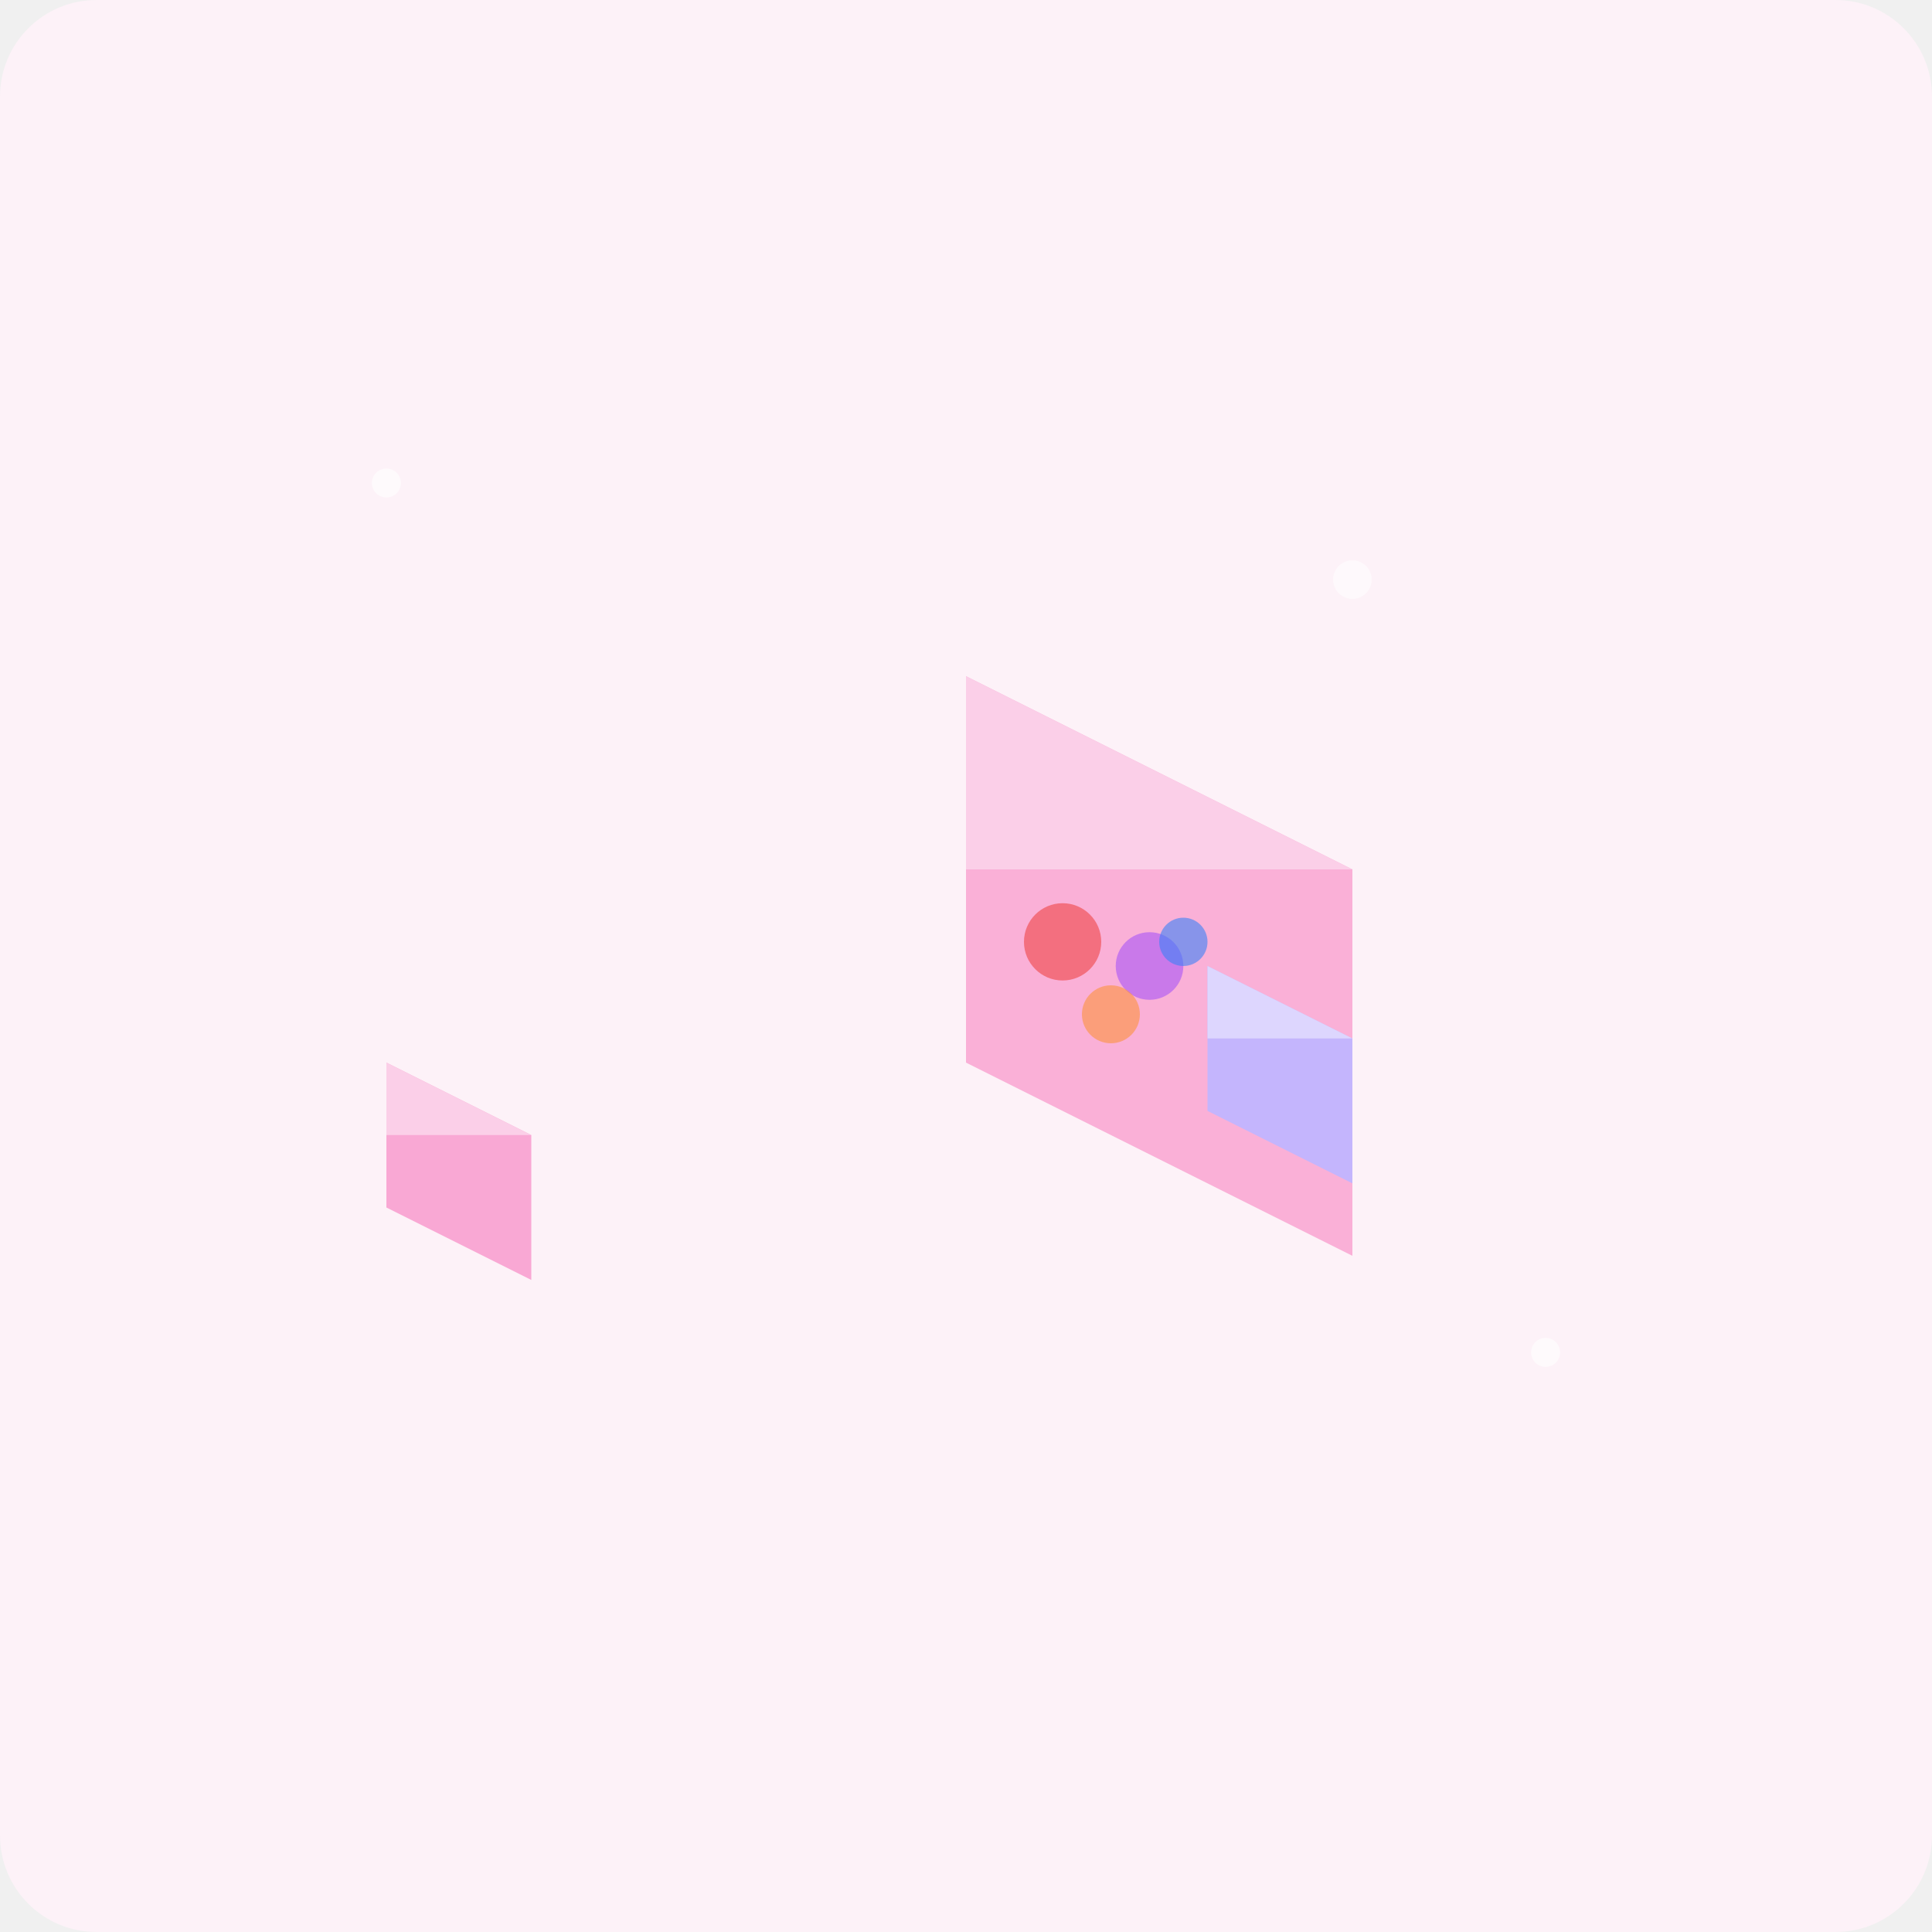
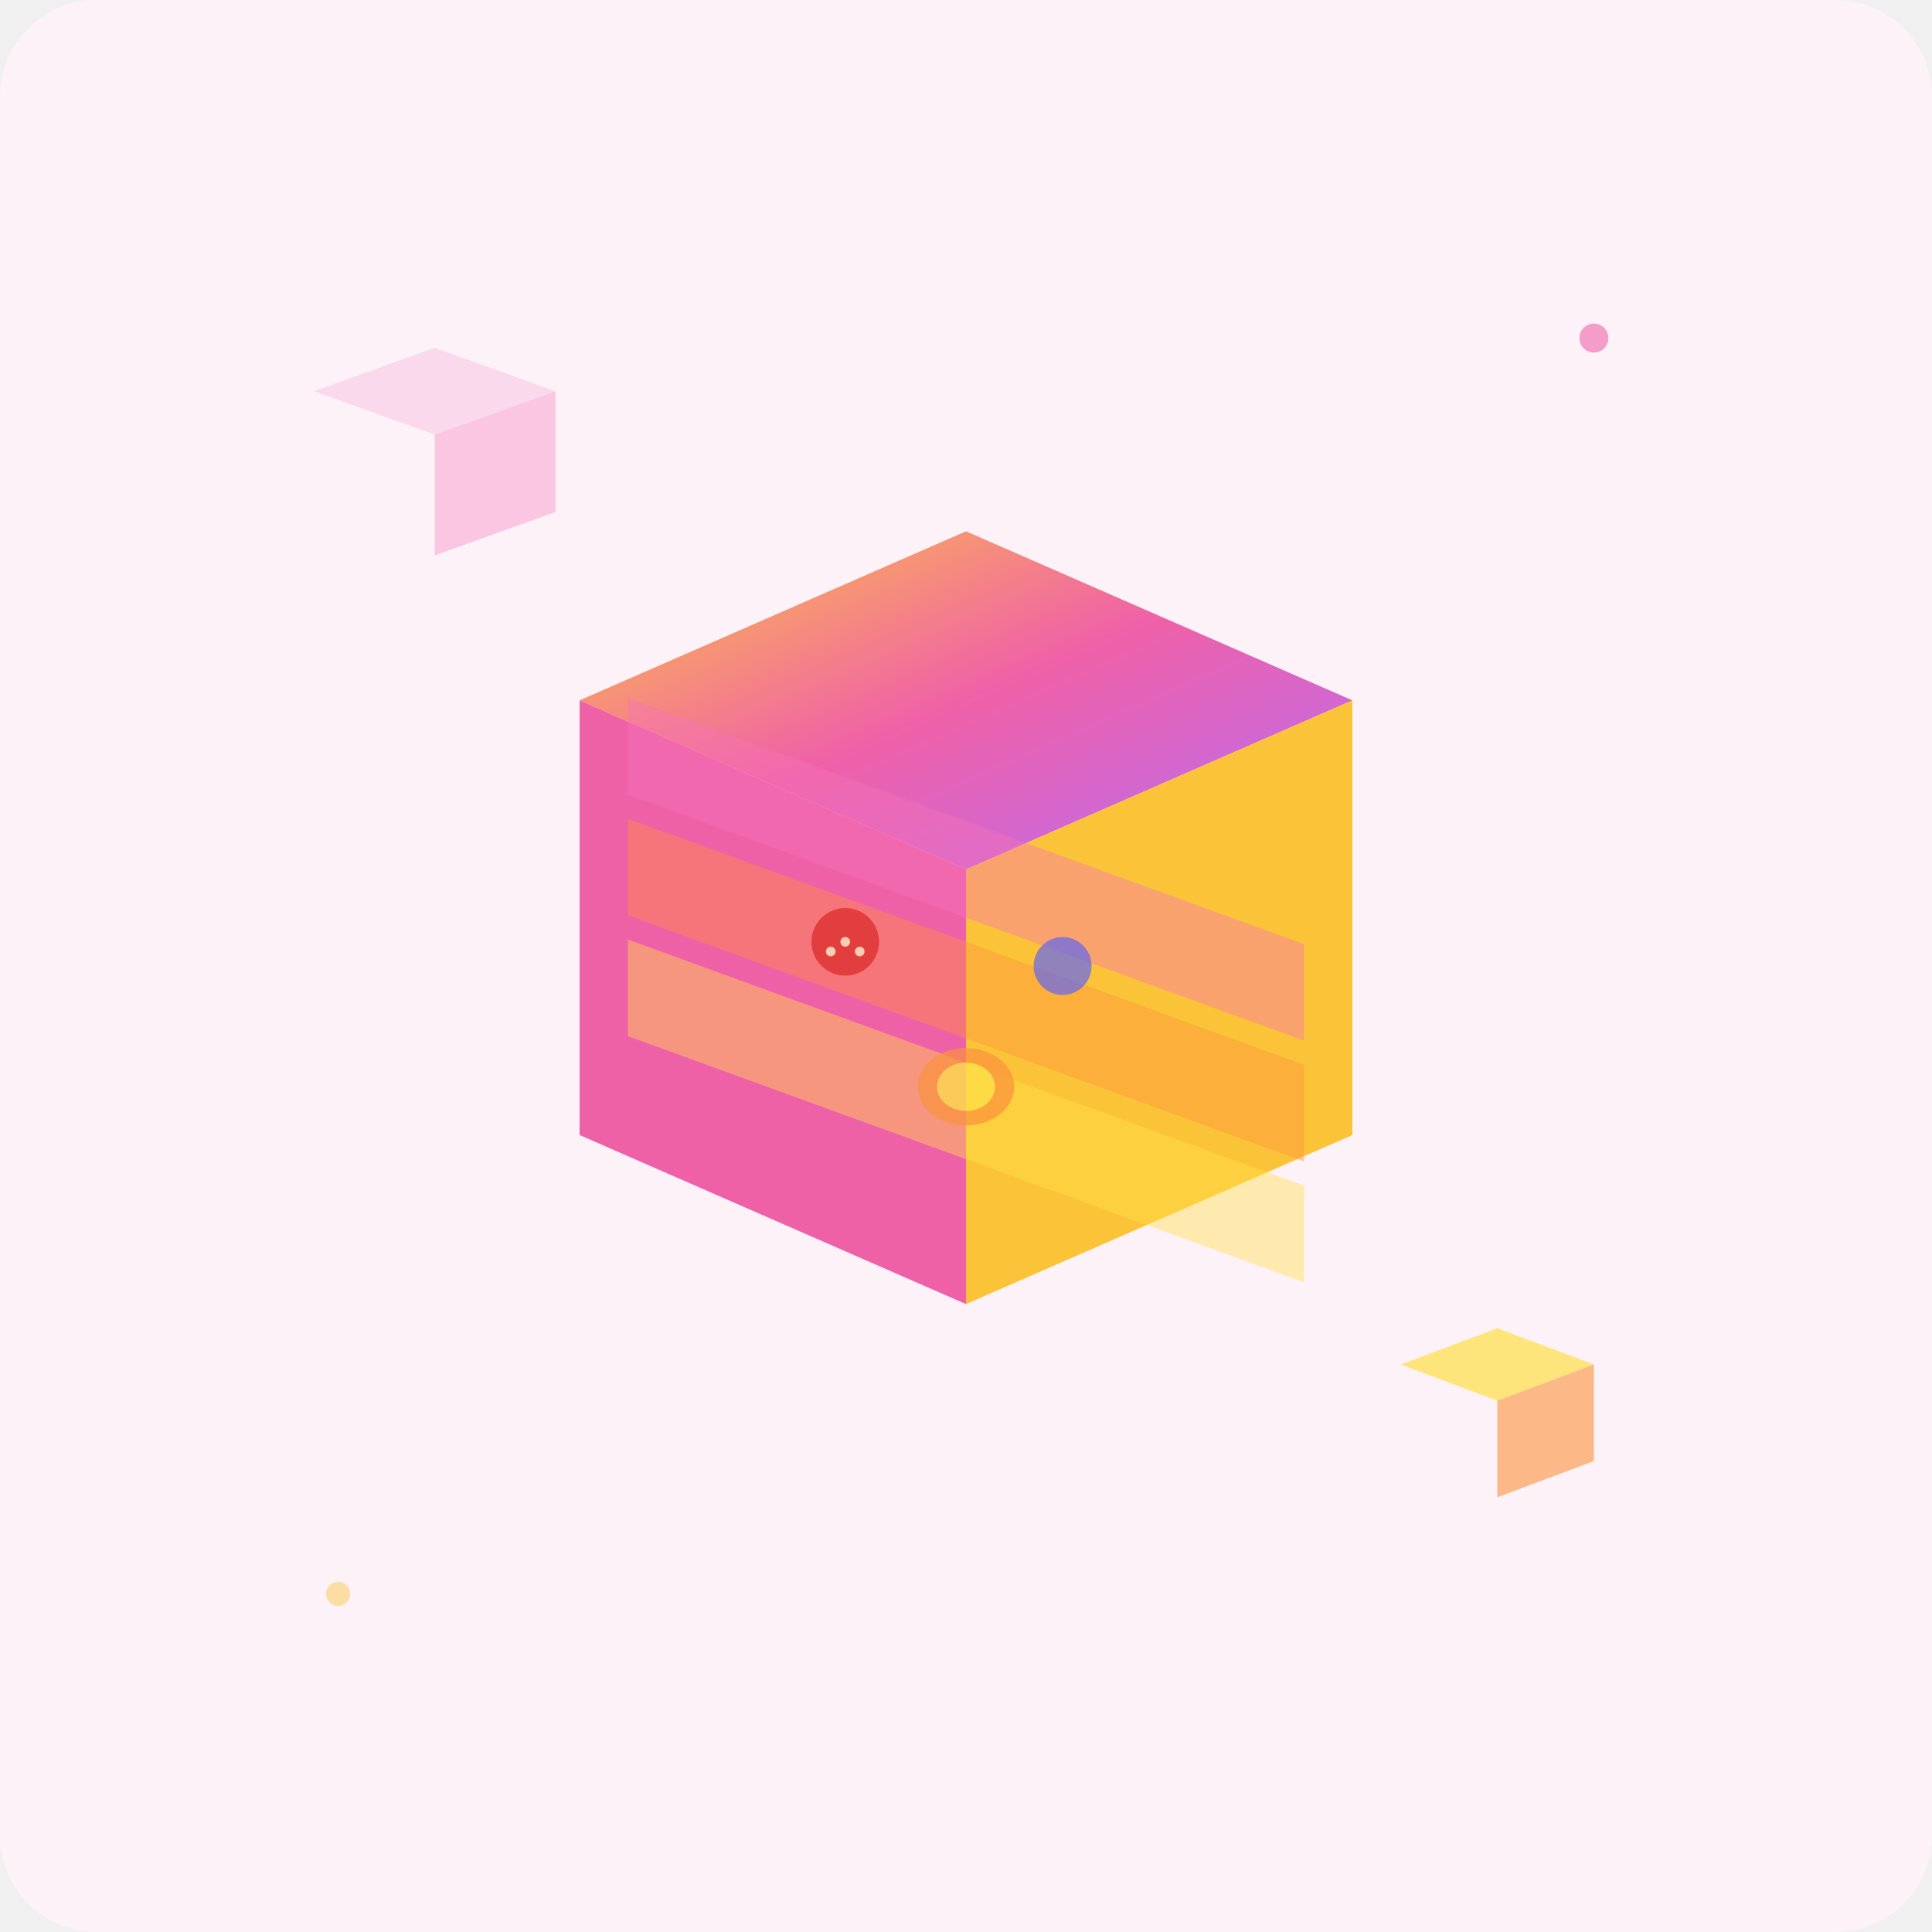
- <svg xmlns="http://www.w3.org/2000/svg" width="400" height="400" viewBox="0 0 400 400" fill="none">
-   <rect width="400" height="400" fill="#FDF2F8" rx="20" />
-   <g transform="translate(100, 80)">
-     <path d="M100 60 L180 100 L180 180 L100 140 Z" fill="#F9A8D4" opacity="0.9" />
-     <path d="M100 60 L180 100 L100 100 Z" fill="#FBCFE8" />
-     <path d="M100 100 L100 180 L100 140 Z" fill="#EC4899" opacity="0.7" />
-     <circle cx="120" cy="115" r="8" fill="#EF4444" opacity="0.6" />
-     <circle cx="138" cy="120" r="7" fill="#A855F7" opacity="0.6" />
-     <circle cx="130" cy="130" r="6" fill="#FB923C" opacity="0.6" />
-     <circle cx="145" cy="115" r="5" fill="#3B82F6" opacity="0.6" />
+ <svg xmlns="http://www.w3.org/2000/svg" viewBox="0 0 400 400" width="400" height="400">
+   <rect width="400" height="400" fill="#fdf2f8" rx="20" />
+   <g transform="translate(200, 180)">
+     <defs>
+       <linearGradient id="fruitGradient" x1="0%" y1="0%" x2="100%" y2="100%">
+         <stop offset="0%" style="stop-color:#fbbf24;stop-opacity:0.9" />
+         <stop offset="50%" style="stop-color:#ec4899;stop-opacity:0.9" />
+         <stop offset="100%" style="stop-color:#a855f7;stop-opacity:0.9" />
+       </linearGradient>
+     </defs>
+     <path d="M 0,-70 L 80,-35 L 0,0 L -80,-35 Z" fill="url(#fruitGradient)" opacity="0.95" />
+     <path d="M 80,-35 L 80,55 L 0,90 L 0,0 Z" fill="#fbbf24" opacity="0.9" />
+     <path d="M 0,0 L 0,90 L -80,55 L -80,-35 Z" fill="#ec4899" opacity="0.85" />
+     <g opacity="0.6">
+       <rect x="-70" y="-10" width="140" height="20" fill="#f472b6" opacity="0.7" transform="skewY(20)" />
+       <rect x="-70" y="15" width="140" height="20" fill="#fb923c" opacity="0.7" transform="skewY(20)" />
+       <rect x="-70" y="40" width="140" height="20" fill="#fde047" opacity="0.7" transform="skewY(20)" />
+     </g>
+     <g opacity="0.7">
+       <circle cx="-25" cy="15" r="7" fill="#dc2626" />
+       <circle cx="-25" cy="15" r="1" fill="#fef3c7" />
+       <circle cx="-28" cy="17" r="1" fill="#fef3c7" />
+       <circle cx="-22" cy="17" r="1" fill="#fef3c7" />
+       <circle cx="20" cy="20" r="6" fill="#6366f1" />
+       <ellipse cx="0" cy="45" rx="10" ry="8" fill="#fb923c" />
+       <ellipse cx="0" cy="45" rx="6" ry="5" fill="#fde047" />
+     </g>
  </g>
-   <g transform="translate(50, 200)">
-     <path d="M30 20 L60 35 L60 65 L30 50 Z" fill="#F9A8D4" />
-     <path d="M30 20 L60 35 L30 35 Z" fill="#FBCFE8" />
+   <g transform="translate(90, 90)">
+     <path d="M 0,-18 L 25,-9 L 0,0 L -25,-9 Z" fill="#fbcfe8" opacity="0.7" />
+     <path d="M 25,-9 L 25,16 L 0,25 L 0,0 Z" fill="#f9a8d4" opacity="0.6" />
  </g>
-   <g transform="translate(220, 180)">
-     <path d="M30 20 L60 35 L60 65 L30 50 Z" fill="#C4B5FD" />
-     <path d="M30 20 L60 35 L30 35 Z" fill="#DDD6FE" />
+   <g transform="translate(310, 290)">
+     <path d="M 0,-15 L 20,-7.5 L 0,0 L -20,-7.5 Z" fill="#fde047" opacity="0.7" />
+     <path d="M 20,-7.5 L 20,12.5 L 0,20 L 0,0 Z" fill="#fb923c" opacity="0.6" />
  </g>
-   <circle cx="80" cy="100" r="3" fill="#FFFFFF" opacity="0.6" />
-   <circle cx="280" cy="120" r="4" fill="#FFFFFF" opacity="0.5" />
-   <circle cx="320" cy="280" r="3" fill="#FFFFFF" opacity="0.6" />
+   <circle cx="330" cy="70" r="3" fill="#ec4899" opacity="0.5" />
+   <circle cx="70" cy="330" r="2.5" fill="#fbbf24" opacity="0.4" />
</svg>
